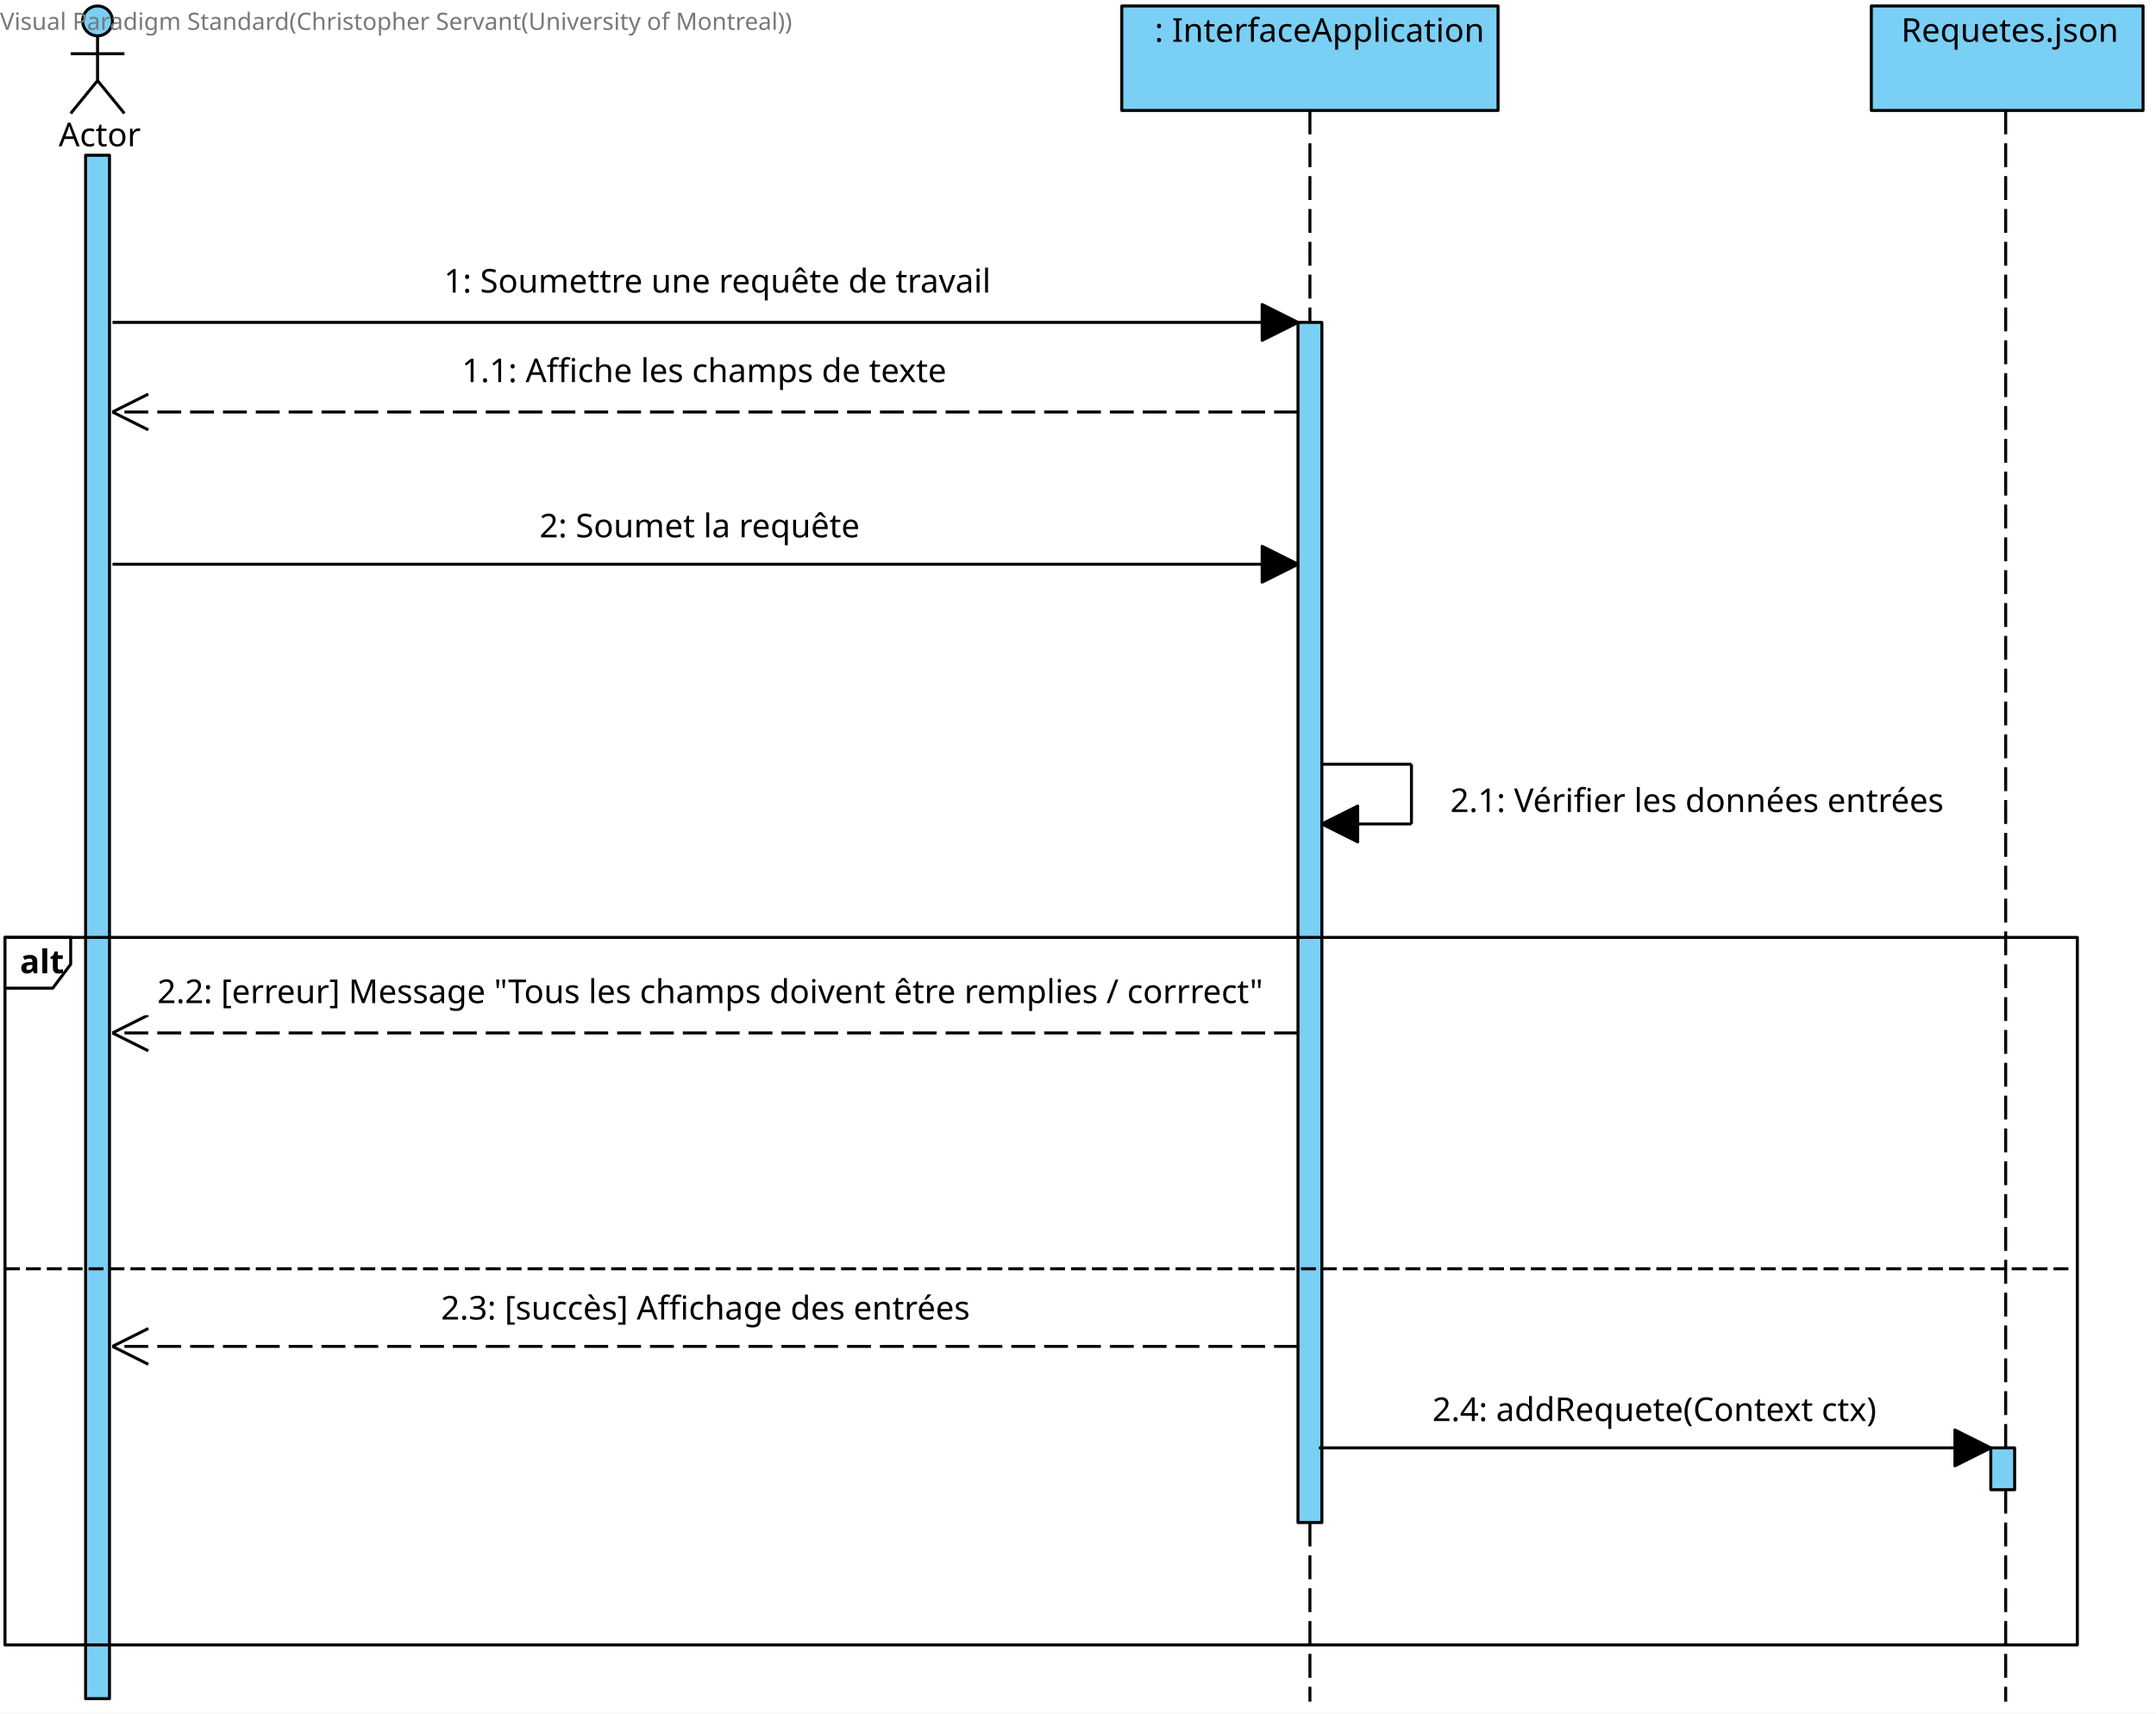
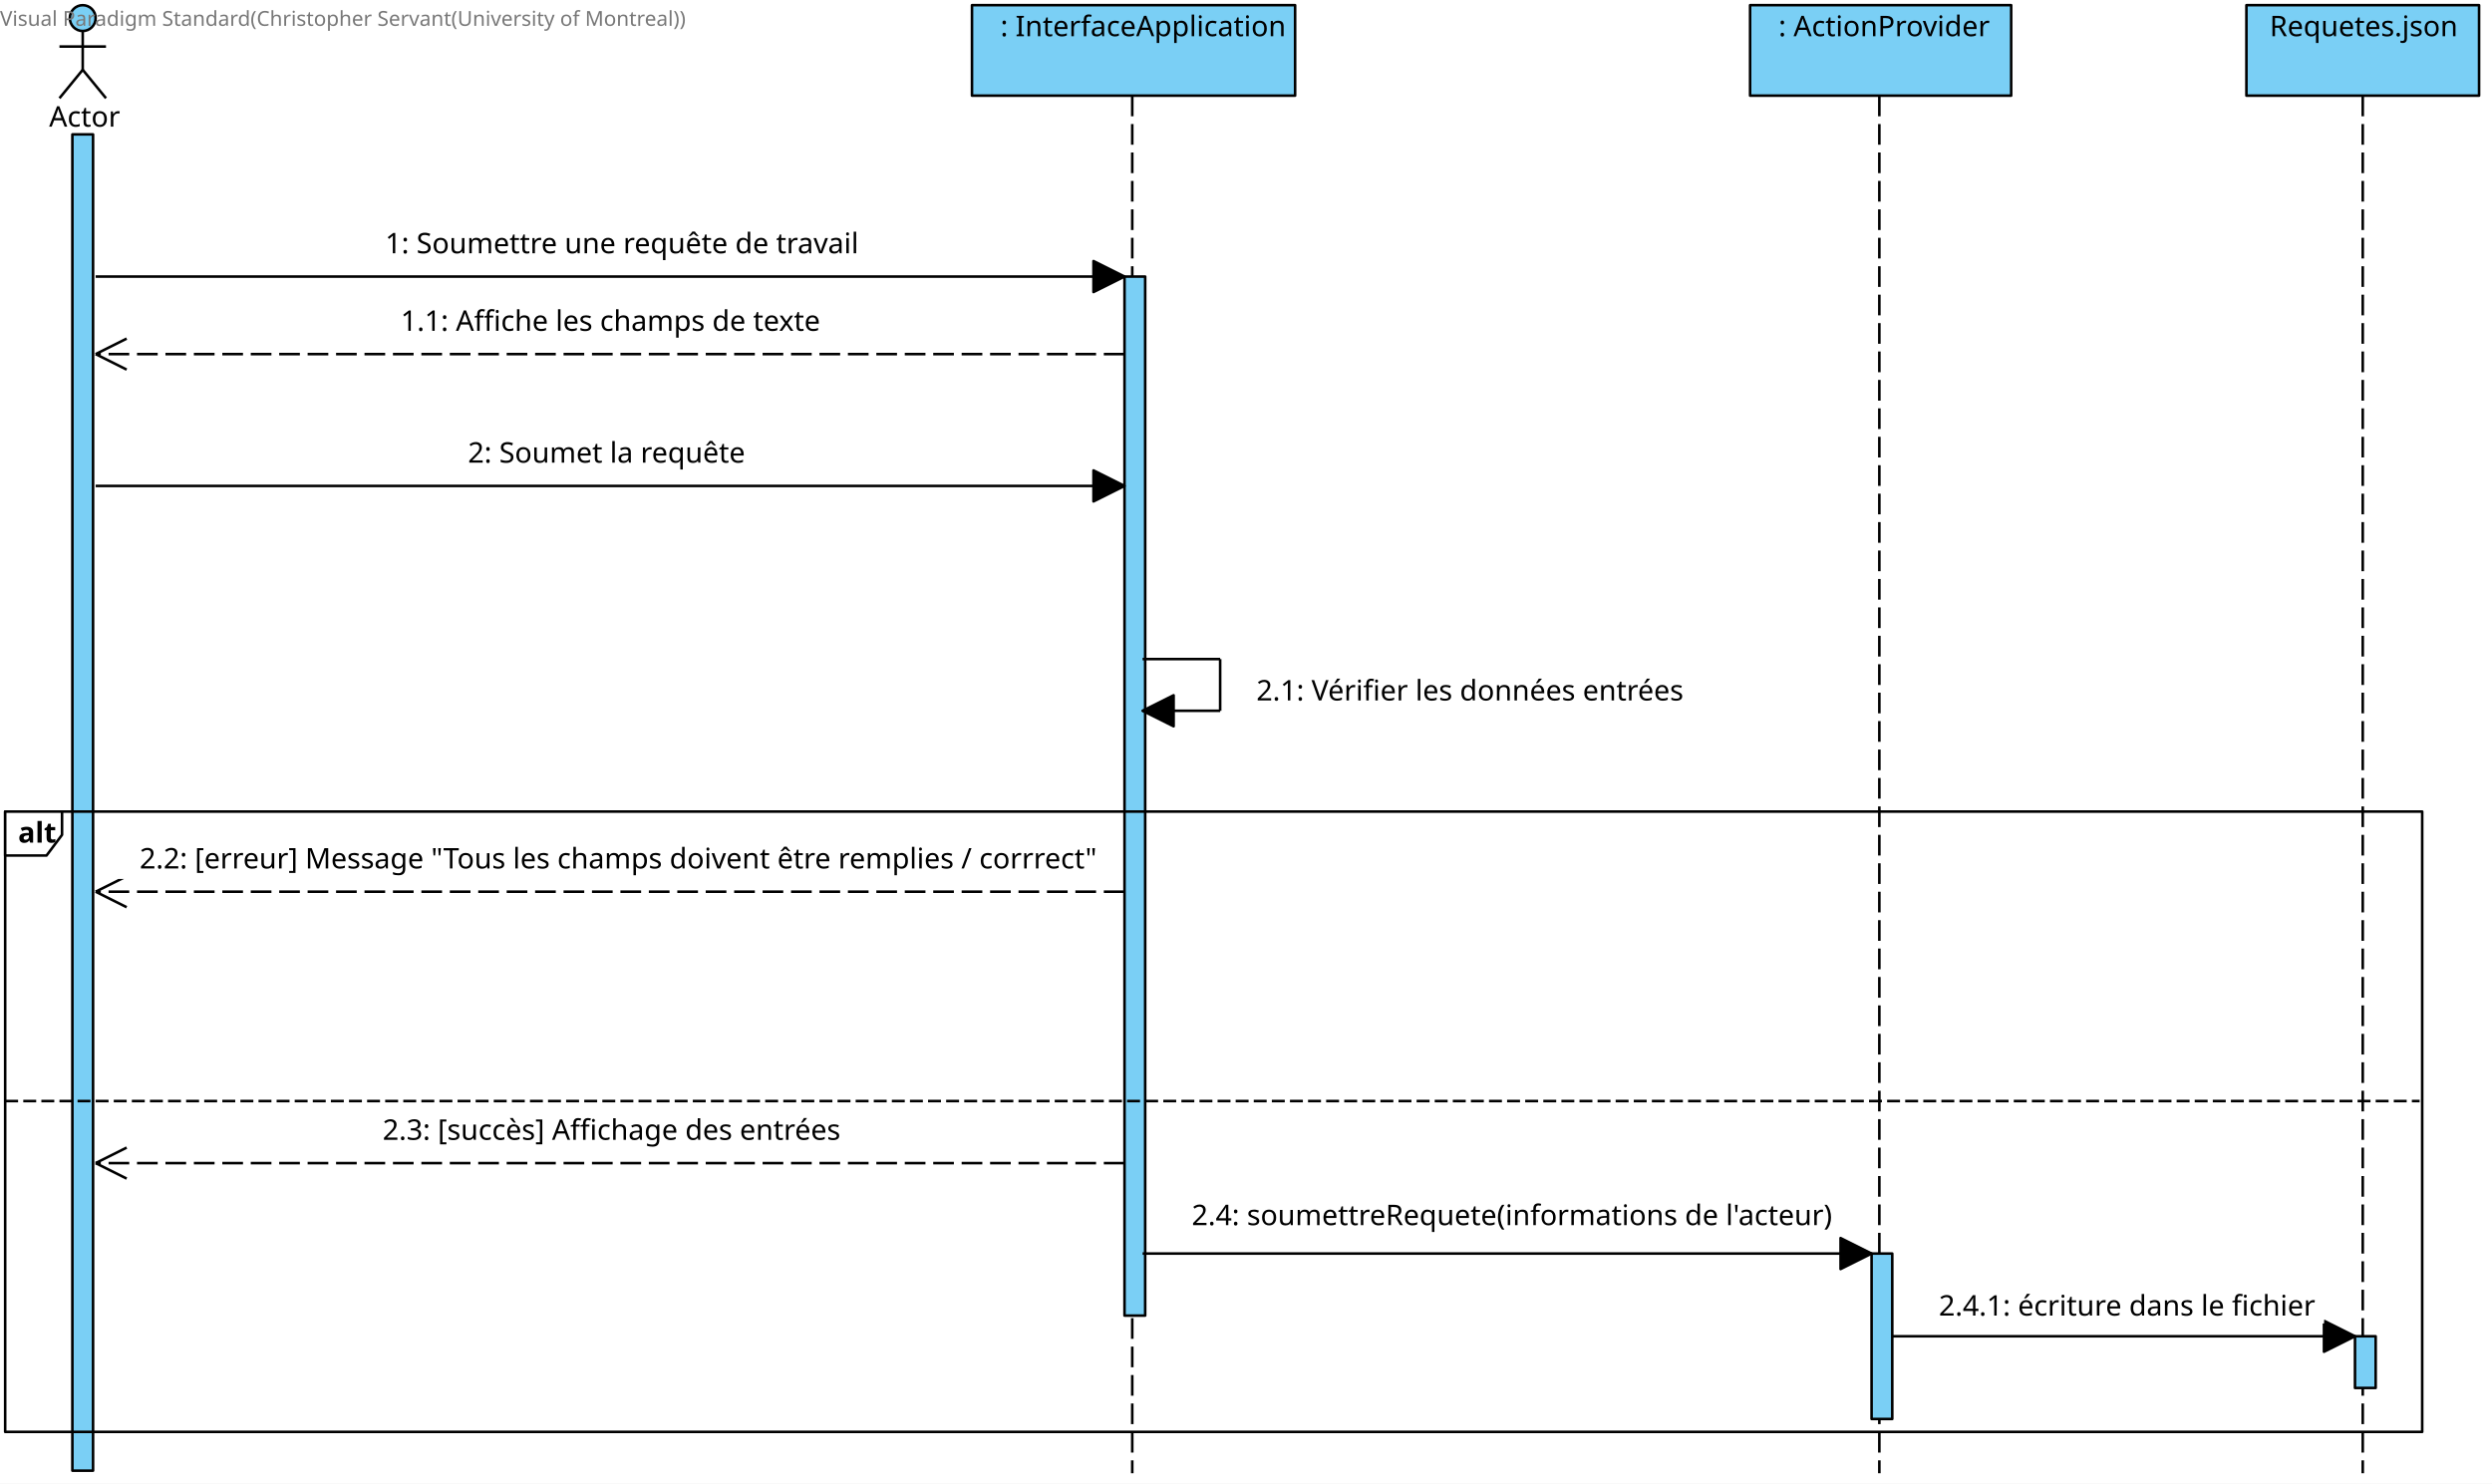
- <svg xmlns="http://www.w3.org/2000/svg" fill-opacity="0" color-rendering="auto" color-interpolation="auto" text-rendering="auto" stroke="rgb(0,0,0)" stroke-linecap="square" width="722" stroke-miterlimit="10" shape-rendering="auto" stroke-opacity="0" fill="rgb(0,0,0)" stroke-dasharray="none" font-weight="normal" stroke-width="1" height="574" font-family="'Dialog'" font-style="normal" stroke-linejoin="miter" font-size="12px" stroke-dashoffset="0" image-rendering="auto">
+ <svg xmlns="http://www.w3.org/2000/svg" fill-opacity="0" color-rendering="auto" color-interpolation="auto" text-rendering="auto" stroke="rgb(0,0,0)" stroke-linecap="square" width="964" stroke-miterlimit="10" shape-rendering="auto" stroke-opacity="0" fill="rgb(0,0,0)" stroke-dasharray="none" font-weight="normal" stroke-width="1" height="574" font-family="'Dialog'" font-style="normal" stroke-linejoin="miter" font-size="12px" stroke-dashoffset="0" image-rendering="auto">
  <defs id="genericDefs" />
  <g>
    <defs id="defs1">
      <clipPath clipPathUnits="userSpaceOnUse" id="clipPath1">
        <path d="M-7 -7 L71 -7 L71 579 L-7 579 L-7 -7 Z" />
      </clipPath>
      <clipPath clipPathUnits="userSpaceOnUse" id="clipPath2">
-         <path d="M-7 -7 L138 -7 L138 579 L-7 579 L-7 -7 Z" />
+         <path d="M-7 -7 L137 -7 L137 579 L-7 579 L-7 -7 Z" />
      </clipPath>
      <clipPath clipPathUnits="userSpaceOnUse" id="clipPath3">
        <path d="M-7 -7 L19 -7 L19 413 L-7 413 L-7 -7 Z" />
      </clipPath>
      <clipPath clipPathUnits="userSpaceOnUse" id="clipPath4">
-         <path d="M-7 -7 L705 -7 L705 248 L-7 248 L-7 -7 Z" />
+         <path d="M-7 -7 L102 -7 L102 579 L-7 579 L-7 -7 Z" />
      </clipPath>
      <clipPath clipPathUnits="userSpaceOnUse" id="clipPath5">
-         <path d="M-7 -7 L-7 248 L706 248 L706 -7 Z" />
+         <path d="M-7 -7 L113 -7 L113 579 L-7 579 L-7 -7 Z" />
      </clipPath>
      <clipPath clipPathUnits="userSpaceOnUse" id="clipPath6">
-         <path d="M-7 -7 L706 -7 L706 248 L-7 248 L-7 -7 Z" />
+         <path d="M-7 -7 L946 -7 L946 251 L-7 251 L-7 -7 Z" />
      </clipPath>
      <clipPath clipPathUnits="userSpaceOnUse" id="clipPath7">
+         <path d="M-7 -7 L-7 251 L946 251 L946 -7 Z" />
+       </clipPath>
+       <clipPath clipPathUnits="userSpaceOnUse" id="clipPath8">
        <path d="M0 0 L0 18 L23 18 L23 0 Z" />
      </clipPath>
-       <clipPath clipPathUnits="userSpaceOnUse" id="clipPath8">
-         <path d="M-7 -7 L103 -7 L103 579 L-7 579 L-7 -7 Z" />
-       </clipPath>
      <clipPath clipPathUnits="userSpaceOnUse" id="clipPath9">
-         <path d="M-7 -7 L705 -7 L705 138 L-7 138 L-7 -7 Z" />
+         <path d="M-7 -7 L19 -7 L19 75 L-7 75 L-7 -7 Z" />
      </clipPath>
      <clipPath clipPathUnits="userSpaceOnUse" id="clipPath10">
-         <path d="M0 0 L0 4 L694 4 L694 0 Z" />
+         <path d="M-7 -7 L19 -7 L19 31 L-7 31 L-7 -7 Z" />
      </clipPath>
      <clipPath clipPathUnits="userSpaceOnUse" id="clipPath11">
-         <path d="M-7 -7 L705 -7 L705 107 L-7 107 L-7 -7 Z" />
+         <path d="M-7 -7 L946 -7 L946 138 L-7 138 L-7 -7 Z" />
      </clipPath>
      <clipPath clipPathUnits="userSpaceOnUse" id="clipPath12">
-         <path d="M-7 -7 L19 -7 L19 25 L-7 25 L-7 -7 Z" />
+         <path d="M0 0 L0 4 L935 4 L935 0 Z" />
      </clipPath>
      <clipPath clipPathUnits="userSpaceOnUse" id="clipPath13">
-         <path d="M-92 -15 L184 -15 L184 30 L-92 30 L-92 -15 Z" />
+         <path d="M-7 -7 L946 -7 L946 106 L-7 106 L-7 -7 Z" />
      </clipPath>
      <clipPath clipPathUnits="userSpaceOnUse" id="clipPath14">
-         <path d="M-127 -15 L254 -15 L254 30 L-127 30 L-127 -15 Z" />
+         <path d="M-102 -15 L204 -15 L204 30 L-102 30 L-102 -15 Z" />
      </clipPath>
      <clipPath clipPathUnits="userSpaceOnUse" id="clipPath15">
        <path d="M-46 -15 L92 -15 L92 30 L-46 30 L-46 -15 Z" />
      </clipPath>
      <clipPath clipPathUnits="userSpaceOnUse" id="clipPath16">
-         <path d="M0 0 L513 0 L513 115 L0 115 L0 0 Z" />
+         <path d="M-126 -15 L252 -15 L252 30 L-126 30 L-126 -15 Z" />
      </clipPath>
      <clipPath clipPathUnits="userSpaceOnUse" id="clipPath17">
-         <path d="M351 34 L351 50 L158 50 L158 34 ZM339 64 L339 80 L163 80 L163 64 ZM0 0 L0 115 L513 115 L513 0 Z" />
+         <path d="M-91 -15 L182 -15 L182 30 L-91 30 L-91 -15 Z" />
      </clipPath>
      <clipPath clipPathUnits="userSpaceOnUse" id="clipPath18">
-         <path d="M351 4 L351 20 L158 20 L158 4 ZM339 34 L339 50 L163 50 L163 34 ZM313 86 L313 101 L190 101 L190 86 ZM0 0 L0 115 L513 115 L513 0 Z" />
+         <path d="M0 0 L512 0 L512 115 L0 115 L0 0 Z" />
      </clipPath>
      <clipPath clipPathUnits="userSpaceOnUse" id="clipPath19">
-         <path d="M313 35 L313 50 L190 50 L190 35 ZM0 0 L0 115 L513 115 L513 0 Z" />
+         <path d="M352 34 L352 50 L158 50 L158 34 ZM340 64 L340 80 L164 80 L164 64 ZM0 0 L0 115 L512 115 L512 0 Z" />
      </clipPath>
      <clipPath clipPathUnits="userSpaceOnUse" id="clipPath20">
-         <path d="M-0 0 L145 0 L145 135 L-0 135 L-0 0 Z" />
+         <path d="M352 4 L352 20 L158 20 L158 4 ZM340 34 L340 50 L164 50 L164 34 ZM314 85 L314 101 L190 101 L190 85 ZM0 0 L0 115 L512 115 L512 0 Z" />
      </clipPath>
      <clipPath clipPathUnits="userSpaceOnUse" id="clipPath21">
-         <path d="M-0 0 L-0 124 L28 124 L28 135 L145 135 L145 75 L90 75 L90 60 L145 60 L145 0 Z" />
+         <path d="M314 34 L314 50 L190 50 L190 34 ZM0 0 L0 115 L512 115 L512 0 Z" />
      </clipPath>
      <clipPath clipPathUnits="userSpaceOnUse" id="clipPath22">
-         <path d="M433 34 L433 50 L62 50 L62 34 ZM0 0 L0 115 L513 115 L513 0 Z" />
+         <path d="M0 0 L145 0 L145 135 L0 135 L0 0 Z" />
      </clipPath>
      <clipPath clipPathUnits="userSpaceOnUse" id="clipPath23">
-         <path d="M349 35 L349 50 L156 50 L156 35 ZM0 0 L0 115 L513 115 L513 85 L489 85 L489 69 L513 69 L513 0 Z" />
+         <path d="M0 0 L0 125 L29 125 L29 135 L145 135 L145 76 L90 76 L90 60 L145 60 L145 0 Z" />
      </clipPath>
      <clipPath clipPathUnits="userSpaceOnUse" id="clipPath24">
-         <path d="M-0 0 L396 0 L396 171 L-0 171 L-0 0 Z" />
+         <path d="M435 35 L435 51 L63 51 L63 35 ZM0 0 L0 115 L512 115 L512 0 Z" />
      </clipPath>
      <clipPath clipPathUnits="userSpaceOnUse" id="clipPath25">
-         <path d="M275 62 L275 78 L112 78 L112 62 ZM-0 0 L-0 171 L396 171 L396 0 Z" />
+         <path d="M350 34 L350 50 L157 50 L157 34 ZM0 0 L0 115 L512 115 L512 82 L470 82 L470 67 L512 67 L512 0 Z" />
      </clipPath>
      <clipPath clipPathUnits="userSpaceOnUse" id="clipPath26">
-         <path d="M-163 -16 L326 -16 L326 32 L-163 32 L-163 -16 Z" />
+         <path d="M0 0 L452 0 L452 171 L0 171 L0 0 Z" />
      </clipPath>
      <clipPath clipPathUnits="userSpaceOnUse" id="clipPath27">
-         <path d="M-193 -15 L386 -15 L386 30 L-193 30 L-193 -15 Z" />
+         <path d="M345 60 L345 75 L92 75 L92 60 ZM0 0 L0 171 L452 171 L452 110 L382 110 L382 95 L452 95 L452 0 Z" />
      </clipPath>
      <clipPath clipPathUnits="userSpaceOnUse" id="clipPath28">
-         <path d="M-371 -16 L742 -16 L742 32 L-371 32 L-371 -16 Z" />
+         <path d="M0 0 L349 0 L349 171 L0 171 L0 0 Z" />
      </clipPath>
      <clipPath clipPathUnits="userSpaceOnUse" id="clipPath29">
-         <path d="M-179 -15 L358 -15 L358 30 L-179 30 L-179 -15 Z" />
+         <path d="M250 63 L250 78 L92 78 L92 63 ZM0 0 L0 28 L55 28 L55 43 L0 43 L0 171 L349 171 L349 0 Z" />
      </clipPath>
      <clipPath clipPathUnits="userSpaceOnUse" id="clipPath30">
-         <path d="M-123 -15 L246 -15 L246 30 L-123 30 L-123 -15 Z" />
+         <path d="M-158 -15 L316 -15 L316 30 L-158 30 L-158 -15 Z" />
      </clipPath>
      <clipPath clipPathUnits="userSpaceOnUse" id="clipPath31">
-         <path d="M-176 -16 L352 -16 L352 32 L-176 32 L-176 -16 Z" />
+         <path d="M-253 -15 L506 -15 L506 30 L-253 30 L-253 -15 Z" />
      </clipPath>
      <clipPath clipPathUnits="userSpaceOnUse" id="clipPath32">
        <path d="M-193 -16 L386 -16 L386 32 L-193 32 L-193 -16 Z" />
      </clipPath>
+       <clipPath clipPathUnits="userSpaceOnUse" id="clipPath33">
+         <path d="M-372 -16 L744 -16 L744 32 L-372 32 L-372 -16 Z" />
+       </clipPath>
+       <clipPath clipPathUnits="userSpaceOnUse" id="clipPath34">
+         <path d="M-179 -16 L358 -16 L358 32 L-179 32 L-179 -16 Z" />
+       </clipPath>
+       <clipPath clipPathUnits="userSpaceOnUse" id="clipPath35">
+         <path d="M-124 -16 L248 -16 L248 32 L-124 32 L-124 -16 Z" />
+       </clipPath>
+       <clipPath clipPathUnits="userSpaceOnUse" id="clipPath36">
+         <path d="M-176 -16 L352 -16 L352 32 L-176 32 L-176 -16 Z" />
+       </clipPath>
+       <clipPath clipPathUnits="userSpaceOnUse" id="clipPath37">
+         <path d="M-194 -16 L388 -16 L388 32 L-194 32 L-194 -16 Z" />
+       </clipPath>
    </defs>
    <g fill="white" text-rendering="geometricPrecision" fill-opacity="1" stroke-opacity="1" stroke="white">
-       <rect x="0" width="722" height="574" y="0" stroke="none" />
-     </g>
-     <g font-size="11px" transform="translate(2.6667,2)" fill-opacity="1" fill="rgb(122,207,245)" text-rendering="geometricPrecision" image-rendering="optimizeQuality" font-family="sans-serif" stroke="rgb(122,207,245)" stroke-opacity="1">
+       <rect x="0" width="964" height="574" y="0" stroke="none" />
+     </g>
+     <g font-size="11px" transform="translate(2,2)" fill-opacity="1" fill="rgb(122,207,245)" text-rendering="geometricPrecision" image-rendering="optimizeQuality" font-family="sans-serif" stroke="rgb(122,207,245)" stroke-opacity="1">
      <circle r="5" clip-path="url(#clipPath1)" cx="30" cy="5" stroke="none" />
      <rect x="26" width="8" height="517" y="50" clip-path="url(#clipPath1)" stroke="none" />
    </g>
-     <g stroke-linecap="butt" font-size="11px" transform="translate(2.6667,2)" fill-opacity="1" fill="black" text-rendering="geometricPrecision" image-rendering="optimizeQuality" font-family="sans-serif" stroke-linejoin="round" stroke="black" stroke-opacity="1" stroke-miterlimit="0">
+     <g stroke-linecap="butt" font-size="11px" transform="translate(2,2)" fill-opacity="1" fill="black" text-rendering="geometricPrecision" image-rendering="optimizeQuality" font-family="sans-serif" stroke-linejoin="round" stroke="black" stroke-opacity="1" stroke-miterlimit="0">
      <circle fill="none" r="5" clip-path="url(#clipPath1)" cx="30" cy="5" />
      <rect fill="none" x="26" width="8" height="517" y="50" clip-path="url(#clipPath1)" />
      <line y2="25" fill="none" x1="30" clip-path="url(#clipPath1)" x2="30" y1="10" />
      <line y2="36" fill="none" x1="30" clip-path="url(#clipPath1)" x2="21" y1="25" />
      <line y2="36" fill="none" x1="30" clip-path="url(#clipPath1)" x2="39" y1="25" />
      <line y2="16" fill="none" x1="21" clip-path="url(#clipPath1)" x2="39" y1="16" />
    </g>
-     <g font-size="11px" transform="translate(375.6667,2)" fill-opacity="1" fill="rgb(122,207,245)" text-rendering="geometricPrecision" image-rendering="optimizeQuality" font-family="sans-serif" stroke="rgb(122,207,245)" stroke-opacity="1">
-       <rect x="0" width="126" height="35" y="0" clip-path="url(#clipPath2)" stroke="none" />
-     </g>
-     <g stroke-linecap="butt" font-size="11px" transform="translate(375.6667,2)" fill-opacity="1" fill="black" text-rendering="geometricPrecision" image-rendering="optimizeQuality" font-family="sans-serif" stroke-linejoin="round" stroke="black" stroke-opacity="1" stroke-miterlimit="0">
-       <rect fill="none" x="0" width="126" height="35" y="0" clip-path="url(#clipPath2)" />
-       <line clip-path="url(#clipPath2)" fill="none" x1="63" x2="63" y1="35" y2="568" stroke-linejoin="bevel" stroke-dasharray="8,3" />
-     </g>
-     <g font-size="11px" transform="translate(434.6667,108)" fill-opacity="1" fill="rgb(122,207,245)" text-rendering="geometricPrecision" image-rendering="optimizeQuality" font-family="sans-serif" stroke="rgb(122,207,245)" stroke-opacity="1">
+     <g font-size="11px" transform="translate(376,2)" fill-opacity="1" fill="rgb(122,207,245)" text-rendering="geometricPrecision" image-rendering="optimizeQuality" font-family="sans-serif" stroke="rgb(122,207,245)" stroke-opacity="1">
+       <rect x="0" width="125" height="35" y="0" clip-path="url(#clipPath2)" stroke="none" />
+     </g>
+     <g stroke-linecap="butt" font-size="11px" transform="translate(376,2)" fill-opacity="1" fill="black" text-rendering="geometricPrecision" image-rendering="optimizeQuality" font-family="sans-serif" stroke-linejoin="round" stroke="black" stroke-opacity="1" stroke-miterlimit="0">
+       <rect fill="none" x="0" width="125" height="35" y="0" clip-path="url(#clipPath2)" />
+       <line clip-path="url(#clipPath2)" fill="none" x1="62" x2="62" y1="35" y2="568" stroke-linejoin="bevel" stroke-dasharray="8,3" />
+     </g>
+     <g font-size="11px" transform="translate(435,107)" fill-opacity="1" fill="rgb(122,207,245)" text-rendering="geometricPrecision" image-rendering="optimizeQuality" font-family="sans-serif" stroke="rgb(122,207,245)" stroke-opacity="1">
      <rect x="0" width="8" height="402" y="0" clip-path="url(#clipPath3)" stroke="none" />
    </g>
-     <g stroke-linecap="butt" font-size="11px" transform="translate(434.6667,108)" fill-opacity="1" fill="black" text-rendering="geometricPrecision" image-rendering="optimizeQuality" font-family="sans-serif" stroke-linejoin="round" stroke="black" stroke-opacity="1" stroke-miterlimit="0">
+     <g stroke-linecap="butt" font-size="11px" transform="translate(435,107)" fill-opacity="1" fill="black" text-rendering="geometricPrecision" image-rendering="optimizeQuality" font-family="sans-serif" stroke-linejoin="round" stroke="black" stroke-opacity="1" stroke-miterlimit="0">
      <rect fill="none" x="0" width="8" height="402" y="0" clip-path="url(#clipPath3)" />
    </g>
-     <g fill-opacity="1" text-rendering="geometricPrecision" stroke="black" stroke-linecap="butt" transform="translate(1.6667,314)" stroke-miterlimit="0" stroke-opacity="1" fill="black" font-weight="bold" font-family="sans-serif" stroke-linejoin="round" font-size="11px" image-rendering="optimizeQuality">
-       <rect fill="none" x="0" width="694" height="237" y="0" clip-path="url(#clipPath5)" />
-     </g>
-     <g font-size="11px" transform="translate(1.6667,314)" fill-opacity="1" fill="white" text-rendering="geometricPrecision" image-rendering="optimizeQuality" font-family="sans-serif" stroke="white" font-weight="bold" stroke-opacity="1">
-       <path d="M22 0 L22 9 L16 17 L0 17 L0 0 Z" stroke="none" clip-path="url(#clipPath5)" />
-     </g>
-     <g fill-opacity="1" text-rendering="geometricPrecision" stroke="black" stroke-linecap="butt" transform="translate(1.6667,314)" stroke-miterlimit="0" stroke-opacity="1" fill="black" font-weight="bold" font-family="sans-serif" stroke-linejoin="round" font-size="11px" image-rendering="optimizeQuality">
-       <path fill="none" d="M22 0 L22 9 L16 17 L0 17 L0 0 Z" clip-path="url(#clipPath5)" />
-     </g>
-     <g font-size="11px" transform="translate(1.6667,314)" fill-opacity="1" fill="black" text-rendering="geometricPrecision" image-rendering="optimizeQuality" font-family="sans-serif" stroke="black" font-weight="bold" stroke-opacity="1">
-       <text x="5" xml:space="preserve" y="12" clip-path="url(#clipPath7)" stroke="none">alt</text>
-     </g>
-     <g font-size="11px" transform="translate(626.6667,2)" fill-opacity="1" fill="rgb(122,207,245)" text-rendering="geometricPrecision" image-rendering="optimizeQuality" font-family="sans-serif" stroke="rgb(122,207,245)" stroke-opacity="1">
-       <rect x="0" width="91" height="35" y="0" clip-path="url(#clipPath8)" stroke="none" />
-     </g>
-     <g stroke-linecap="butt" font-size="11px" transform="translate(626.6667,2)" fill-opacity="1" fill="black" text-rendering="geometricPrecision" image-rendering="optimizeQuality" font-family="sans-serif" stroke-linejoin="round" stroke="black" stroke-opacity="1" stroke-miterlimit="0">
-       <rect fill="none" x="0" width="91" height="35" y="0" clip-path="url(#clipPath8)" />
-       <line clip-path="url(#clipPath8)" fill="none" x1="45" x2="45" y1="35" y2="568" stroke-linejoin="bevel" stroke-dasharray="8,3" />
-     </g>
-     <g fill-opacity="1" text-rendering="geometricPrecision" stroke="black" stroke-linecap="butt" transform="translate(1.6667,330)" stroke-miterlimit="0" stroke-opacity="1" fill="black" stroke-dasharray="5,2" font-family="sans-serif" stroke-linejoin="bevel" font-size="11px" image-rendering="optimizeQuality">
-       <line y2="95" fill="none" x1="0" clip-path="url(#clipPath11)" x2="693" y1="95" />
-     </g>
-     <g font-size="11px" transform="translate(666.6667,485)" fill-opacity="1" fill="rgb(122,207,245)" text-rendering="geometricPrecision" image-rendering="optimizeQuality" font-family="sans-serif" stroke="rgb(122,207,245)" stroke-opacity="1">
-       <rect x="0" width="8" height="14" y="0" clip-path="url(#clipPath12)" stroke="none" />
-     </g>
-     <g stroke-linecap="butt" font-size="11px" transform="translate(666.6667,485)" fill-opacity="1" fill="black" text-rendering="geometricPrecision" image-rendering="optimizeQuality" font-family="sans-serif" stroke-linejoin="round" stroke="black" stroke-opacity="1" stroke-miterlimit="0">
-       <rect fill="none" x="0" width="8" height="14" y="0" clip-path="url(#clipPath12)" />
-     </g>
-     <g font-size="11px" transform="translate(626.6667,2)" fill-opacity="1" fill="black" text-rendering="geometricPrecision" image-rendering="optimizeQuality" font-family="sans-serif" stroke="black" stroke-opacity="1">
-       <text x="10" xml:space="preserve" y="12" clip-path="url(#clipPath13)" stroke="none">Requetes.json</text>
-     </g>
-     <g font-size="11px" transform="translate(375.6667,2)" fill-opacity="1" fill="black" text-rendering="geometricPrecision" image-rendering="optimizeQuality" font-family="sans-serif" stroke="black" stroke-opacity="1">
-       <text x="11" xml:space="preserve" y="12" clip-path="url(#clipPath14)" stroke="none">: InterfaceApplication</text>
-     </g>
-     <g font-size="11px" transform="translate(9.6667,37)" fill-opacity="1" fill="black" text-rendering="geometricPrecision" image-rendering="optimizeQuality" font-family="sans-serif" stroke="black" stroke-opacity="1">
+     <g font-size="11px" transform="translate(869,2)" fill-opacity="1" fill="rgb(122,207,245)" text-rendering="geometricPrecision" image-rendering="optimizeQuality" font-family="sans-serif" stroke="rgb(122,207,245)" stroke-opacity="1">
+       <rect x="0" width="90" height="35" y="0" clip-path="url(#clipPath4)" stroke="none" />
+     </g>
+     <g stroke-linecap="butt" font-size="11px" transform="translate(869,2)" fill-opacity="1" fill="black" text-rendering="geometricPrecision" image-rendering="optimizeQuality" font-family="sans-serif" stroke-linejoin="round" stroke="black" stroke-opacity="1" stroke-miterlimit="0">
+       <rect fill="none" x="0" width="90" height="35" y="0" clip-path="url(#clipPath4)" />
+       <line clip-path="url(#clipPath4)" fill="none" x1="45" x2="45" y1="35" y2="568" stroke-linejoin="bevel" stroke-dasharray="8,3" />
+     </g>
+     <g font-size="11px" transform="translate(677,2)" fill-opacity="1" fill="rgb(122,207,245)" text-rendering="geometricPrecision" image-rendering="optimizeQuality" font-family="sans-serif" stroke="rgb(122,207,245)" stroke-opacity="1">
+       <rect x="0" width="101" height="35" y="0" clip-path="url(#clipPath5)" stroke="none" />
+     </g>
+     <g stroke-linecap="butt" font-size="11px" transform="translate(677,2)" fill-opacity="1" fill="black" text-rendering="geometricPrecision" image-rendering="optimizeQuality" font-family="sans-serif" stroke-linejoin="round" stroke="black" stroke-opacity="1" stroke-miterlimit="0">
+       <rect fill="none" x="0" width="101" height="35" y="0" clip-path="url(#clipPath5)" />
+       <line clip-path="url(#clipPath5)" fill="none" x1="50" x2="50" y1="35" y2="568" stroke-linejoin="bevel" stroke-dasharray="8,3" />
+     </g>
+     <g fill-opacity="1" text-rendering="geometricPrecision" stroke="black" stroke-linecap="butt" transform="translate(2,314)" stroke-miterlimit="0" stroke-opacity="1" fill="black" font-weight="bold" font-family="sans-serif" stroke-linejoin="round" font-size="11px" image-rendering="optimizeQuality">
+       <rect fill="none" x="0" width="935" height="240" y="0" clip-path="url(#clipPath7)" />
+     </g>
+     <g font-size="11px" transform="translate(2,314)" fill-opacity="1" fill="white" text-rendering="geometricPrecision" image-rendering="optimizeQuality" font-family="sans-serif" stroke="white" font-weight="bold" stroke-opacity="1">
+       <path d="M22 0 L22 9 L16 17 L0 17 L0 0 Z" stroke="none" clip-path="url(#clipPath7)" />
+     </g>
+     <g fill-opacity="1" text-rendering="geometricPrecision" stroke="black" stroke-linecap="butt" transform="translate(2,314)" stroke-miterlimit="0" stroke-opacity="1" fill="black" font-weight="bold" font-family="sans-serif" stroke-linejoin="round" font-size="11px" image-rendering="optimizeQuality">
+       <path fill="none" d="M22 0 L22 9 L16 17 L0 17 L0 0 Z" clip-path="url(#clipPath7)" />
+     </g>
+     <g font-size="11px" transform="translate(2,314)" fill-opacity="1" fill="black" text-rendering="geometricPrecision" image-rendering="optimizeQuality" font-family="sans-serif" stroke="black" font-weight="bold" stroke-opacity="1">
+       <text x="5" xml:space="preserve" y="12" clip-path="url(#clipPath8)" stroke="none">alt</text>
+     </g>
+     <g font-size="11px" transform="translate(724,485)" fill-opacity="1" fill="rgb(122,207,245)" text-rendering="geometricPrecision" image-rendering="optimizeQuality" font-family="sans-serif" stroke="rgb(122,207,245)" stroke-opacity="1">
+       <rect x="0" width="8" height="64" y="0" clip-path="url(#clipPath9)" stroke="none" />
+     </g>
+     <g stroke-linecap="butt" font-size="11px" transform="translate(724,485)" fill-opacity="1" fill="black" text-rendering="geometricPrecision" image-rendering="optimizeQuality" font-family="sans-serif" stroke-linejoin="round" stroke="black" stroke-opacity="1" stroke-miterlimit="0">
+       <rect fill="none" x="0" width="8" height="64" y="0" clip-path="url(#clipPath9)" />
+     </g>
+     <g font-size="11px" transform="translate(911,517)" fill-opacity="1" fill="rgb(122,207,245)" text-rendering="geometricPrecision" image-rendering="optimizeQuality" font-family="sans-serif" stroke="rgb(122,207,245)" stroke-opacity="1">
+       <rect x="0" width="8" height="20" y="0" clip-path="url(#clipPath10)" stroke="none" />
+     </g>
+     <g stroke-linecap="butt" font-size="11px" transform="translate(911,517)" fill-opacity="1" fill="black" text-rendering="geometricPrecision" image-rendering="optimizeQuality" font-family="sans-serif" stroke-linejoin="round" stroke="black" stroke-opacity="1" stroke-miterlimit="0">
+       <rect fill="none" x="0" width="8" height="20" y="0" clip-path="url(#clipPath10)" />
+     </g>
+     <g fill-opacity="1" text-rendering="geometricPrecision" stroke="black" stroke-linecap="butt" transform="translate(2,332)" stroke-miterlimit="0" stroke-opacity="1" fill="black" stroke-dasharray="5,2" font-family="sans-serif" stroke-linejoin="bevel" font-size="11px" image-rendering="optimizeQuality">
+       <line y2="94" fill="none" x1="0" clip-path="url(#clipPath13)" x2="934" y1="94" />
+     </g>
+     <g font-size="11px" transform="translate(677,2)" fill-opacity="1" fill="black" text-rendering="geometricPrecision" image-rendering="optimizeQuality" font-family="sans-serif" stroke="black" stroke-opacity="1">
+       <text x="11" xml:space="preserve" y="12" clip-path="url(#clipPath14)" stroke="none">: ActionProvider</text>
+     </g>
+     <g font-size="11px" transform="translate(9,37)" fill-opacity="1" fill="black" text-rendering="geometricPrecision" image-rendering="optimizeQuality" font-family="sans-serif" stroke="black" stroke-opacity="1">
      <text x="10" xml:space="preserve" y="12" clip-path="url(#clipPath15)" stroke="none">Actor</text>
    </g>
-     <g stroke-linecap="butt" font-size="11px" transform="translate(-18.3333,52)" fill-opacity="1" fill="black" text-rendering="geometricPrecision" image-rendering="optimizeQuality" font-family="sans-serif" stroke-linejoin="round" stroke="black" stroke-opacity="1">
-       <line y2="56" fill="none" x1="56" clip-path="url(#clipPath17)" x2="453" y1="56" />
-       <polygon points=" 453 56 441 50 441 62" clip-path="url(#clipPath17)" stroke="none" />
-       <polygon fill="none" points=" 453 56 441 50 441 62" clip-path="url(#clipPath17)" />
-     </g>
-     <g fill-opacity="1" text-rendering="geometricPrecision" stroke="black" stroke-linecap="butt" transform="translate(-18.3333,82)" stroke-miterlimit="0" stroke-opacity="1" fill="black" stroke-dasharray="8,3" font-family="sans-serif" stroke-linejoin="round" font-size="11px" image-rendering="optimizeQuality">
-       <line y2="56" fill="none" x1="453" clip-path="url(#clipPath18)" x2="56" y1="56" />
-       <line clip-path="url(#clipPath18)" fill="none" x1="56" x2="68" y1="56" y2="62" stroke-dasharray="none" stroke-miterlimit="10" />
-       <line clip-path="url(#clipPath18)" fill="none" x1="56" x2="68" y1="56" y2="50" stroke-dasharray="none" stroke-miterlimit="10" />
-     </g>
-     <g stroke-linecap="butt" font-size="11px" transform="translate(-18.3333,133)" fill-opacity="1" fill="black" text-rendering="geometricPrecision" image-rendering="optimizeQuality" font-family="sans-serif" stroke-linejoin="round" stroke="black" stroke-opacity="1">
-       <line y2="56" fill="none" x1="56" clip-path="url(#clipPath19)" x2="453" y1="56" />
-       <polygon points=" 453 56 441 50 441 62" clip-path="url(#clipPath19)" stroke="none" />
-       <polygon fill="none" points=" 453 56 441 50 441 62" clip-path="url(#clipPath19)" />
-     </g>
-     <g stroke-linecap="butt" font-size="11px" transform="translate(386.6667,200)" fill-opacity="1" fill="black" text-rendering="geometricPrecision" image-rendering="optimizeQuality" font-family="sans-serif" stroke-linejoin="round" stroke="black" stroke-opacity="1">
-       <line y2="56" fill="none" x1="56" clip-path="url(#clipPath21)" x2="86" y1="56" />
-       <line y2="76" fill="none" x1="86" clip-path="url(#clipPath21)" x2="86" y1="56" />
-       <line y2="76" fill="none" x1="86" clip-path="url(#clipPath21)" x2="56" y1="76" />
-       <polygon points=" 56 76 68 82 68 70" clip-path="url(#clipPath21)" stroke="none" />
-       <polygon fill="none" points=" 56 76 68 82 68 70" clip-path="url(#clipPath21)" />
-     </g>
-     <g fill-opacity="1" text-rendering="geometricPrecision" stroke="black" stroke-linecap="butt" transform="translate(-18.3333,290)" stroke-miterlimit="0" stroke-opacity="1" fill="black" stroke-dasharray="8,3" font-family="sans-serif" stroke-linejoin="round" font-size="11px" image-rendering="optimizeQuality">
-       <line y2="56" fill="none" x1="453" clip-path="url(#clipPath22)" x2="56" y1="56" />
-       <line clip-path="url(#clipPath22)" fill="none" x1="56" x2="68" y1="56" y2="62" stroke-dasharray="none" stroke-miterlimit="10" />
-       <line clip-path="url(#clipPath22)" fill="none" x1="56" x2="68" y1="56" y2="50" stroke-dasharray="none" stroke-miterlimit="10" />
-     </g>
-     <g fill-opacity="1" text-rendering="geometricPrecision" stroke="black" stroke-linecap="butt" transform="translate(-18.3333,395)" stroke-miterlimit="0" stroke-opacity="1" fill="black" stroke-dasharray="8,3" font-family="sans-serif" stroke-linejoin="round" font-size="11px" image-rendering="optimizeQuality">
-       <line y2="56" fill="none" x1="453" clip-path="url(#clipPath23)" x2="56" y1="56" />
-       <line clip-path="url(#clipPath23)" fill="none" x1="56" x2="68" y1="56" y2="62" stroke-dasharray="none" stroke-miterlimit="10" />
-       <line clip-path="url(#clipPath23)" fill="none" x1="56" x2="68" y1="56" y2="50" stroke-dasharray="none" stroke-miterlimit="10" />
-     </g>
-     <g stroke-linecap="butt" font-size="11px" transform="translate(358.6667,402)" fill-opacity="1" fill="black" text-rendering="geometricPrecision" image-rendering="optimizeQuality" font-family="sans-serif" stroke-linejoin="round" stroke="black" stroke-opacity="1">
-       <line y2="83" fill="none" x1="83" clip-path="url(#clipPath25)" x2="308" y1="83" />
-       <polygon points=" 308 83 296 77 296 89" clip-path="url(#clipPath25)" stroke="none" />
-       <polygon fill="none" points=" 308 83 296 77 296 89" clip-path="url(#clipPath25)" />
-     </g>
-     <g font-size="11px" transform="translate(470.6667,464)" fill-opacity="1" fill="white" text-rendering="geometricPrecision" image-rendering="optimizeQuality" font-family="sans-serif" stroke="white" stroke-opacity="1">
-       <rect x="0" width="163" height="16" y="0" clip-path="url(#clipPath26)" stroke="none" />
-       <text fill="black" x="9" xml:space="preserve" y="12" clip-path="url(#clipPath26)" stroke="none">2.4: addRequete(Context ctx)</text>
-     </g>
-     <g font-size="11px" transform="translate(137.6667,430)" fill-opacity="1" fill="white" text-rendering="geometricPrecision" image-rendering="optimizeQuality" font-family="sans-serif" stroke="white" stroke-opacity="1">
-       <rect x="0" width="193" height="15" y="0" clip-path="url(#clipPath27)" stroke="none" />
-       <text fill="black" x="10" xml:space="preserve" y="12" clip-path="url(#clipPath27)" stroke="none">2.3: [succès] Affichage des entrées</text>
-     </g>
-     <g font-size="11px" transform="translate(43.6667,324)" fill-opacity="1" fill="white" text-rendering="geometricPrecision" image-rendering="optimizeQuality" font-family="sans-serif" stroke="white" stroke-opacity="1">
-       <rect x="0" width="371" height="16" y="0" clip-path="url(#clipPath28)" stroke="none" />
-       <text fill="black" x="9" xml:space="preserve" y="12" clip-path="url(#clipPath28)" stroke="none">2.2: [erreur] Message "Tous les champs doivent être remplies / corrrect"</text>
-     </g>
-     <g font-size="11px" transform="translate(476.6667,260)" fill-opacity="1" fill="white" text-rendering="geometricPrecision" image-rendering="optimizeQuality" font-family="sans-serif" stroke="white" stroke-opacity="1">
-       <rect x="0" width="179" height="15" y="0" clip-path="url(#clipPath29)" stroke="none" />
-       <text fill="black" x="9" xml:space="preserve" y="12" clip-path="url(#clipPath29)" stroke="none">2.1: Vérifier les données entrées</text>
-     </g>
-     <g font-size="11px" transform="translate(171.6667,168)" fill-opacity="1" fill="white" text-rendering="geometricPrecision" image-rendering="optimizeQuality" font-family="sans-serif" stroke="white" stroke-opacity="1">
-       <rect x="0" width="123" height="15" y="0" clip-path="url(#clipPath30)" stroke="none" />
-       <text fill="black" x="9" xml:space="preserve" y="12" clip-path="url(#clipPath30)" stroke="none">2: Soumet la requête</text>
-     </g>
-     <g font-size="11px" transform="translate(144.6667,116)" fill-opacity="1" fill="white" text-rendering="geometricPrecision" image-rendering="optimizeQuality" font-family="sans-serif" stroke="white" stroke-opacity="1">
-       <rect x="0" width="176" height="16" y="0" clip-path="url(#clipPath31)" stroke="none" />
-       <text fill="black" x="10" xml:space="preserve" y="12" clip-path="url(#clipPath31)" stroke="none">1.1: Affiche les champs de texte</text>
-     </g>
-     <g font-size="11px" transform="translate(139.6667,86)" fill-opacity="1" fill="white" text-rendering="geometricPrecision" image-rendering="optimizeQuality" font-family="sans-serif" stroke="white" stroke-opacity="1">
+     <g font-size="11px" transform="translate(376,2)" fill-opacity="1" fill="black" text-rendering="geometricPrecision" image-rendering="optimizeQuality" font-family="sans-serif" stroke="black" stroke-opacity="1">
+       <text x="11" xml:space="preserve" y="12" clip-path="url(#clipPath16)" stroke="none">: InterfaceApplication</text>
+     </g>
+     <g font-size="11px" transform="translate(869,2)" fill-opacity="1" fill="black" text-rendering="geometricPrecision" image-rendering="optimizeQuality" font-family="sans-serif" stroke="black" stroke-opacity="1">
+       <text x="9" xml:space="preserve" y="12" clip-path="url(#clipPath17)" stroke="none">Requetes.json</text>
+     </g>
+     <g stroke-linecap="butt" font-size="11px" transform="translate(-19,52)" fill-opacity="1" fill="black" text-rendering="geometricPrecision" image-rendering="optimizeQuality" font-family="sans-serif" stroke-linejoin="round" stroke="black" stroke-opacity="1">
+       <line y2="55" fill="none" x1="56" clip-path="url(#clipPath19)" x2="454" y1="55" />
+       <polygon points=" 454 55 442 49 442 61" clip-path="url(#clipPath19)" stroke="none" />
+       <polygon fill="none" points=" 454 55 442 49 442 61" clip-path="url(#clipPath19)" />
+     </g>
+     <g fill-opacity="1" text-rendering="geometricPrecision" stroke="black" stroke-linecap="butt" transform="translate(-19,82)" stroke-miterlimit="0" stroke-opacity="1" fill="black" stroke-dasharray="8,3" font-family="sans-serif" stroke-linejoin="round" font-size="11px" image-rendering="optimizeQuality">
+       <line y2="55" fill="none" x1="454" clip-path="url(#clipPath20)" x2="56" y1="55" />
+       <line clip-path="url(#clipPath20)" fill="none" x1="56" x2="68" y1="55" y2="61" stroke-dasharray="none" stroke-miterlimit="10" />
+       <line clip-path="url(#clipPath20)" fill="none" x1="56" x2="68" y1="55" y2="49" stroke-dasharray="none" stroke-miterlimit="10" />
+     </g>
+     <g stroke-linecap="butt" font-size="11px" transform="translate(-19,133)" fill-opacity="1" fill="black" text-rendering="geometricPrecision" image-rendering="optimizeQuality" font-family="sans-serif" stroke-linejoin="round" stroke="black" stroke-opacity="1">
+       <line y2="55" fill="none" x1="56" clip-path="url(#clipPath21)" x2="454" y1="55" />
+       <polygon points=" 454 55 442 49 442 61" clip-path="url(#clipPath21)" stroke="none" />
+       <polygon fill="none" points=" 454 55 442 49 442 61" clip-path="url(#clipPath21)" />
+     </g>
+     <g stroke-linecap="butt" font-size="11px" transform="translate(387,199)" fill-opacity="1" fill="black" text-rendering="geometricPrecision" image-rendering="optimizeQuality" font-family="sans-serif" stroke-linejoin="round" stroke="black" stroke-opacity="1">
+       <line y2="56" fill="none" x1="55" clip-path="url(#clipPath23)" x2="85" y1="56" />
+       <line y2="76" fill="none" x1="85" clip-path="url(#clipPath23)" x2="85" y1="56" />
+       <line y2="76" fill="none" x1="85" clip-path="url(#clipPath23)" x2="55" y1="76" />
+       <polygon points=" 55 76 67 82 67 70" clip-path="url(#clipPath23)" stroke="none" />
+       <polygon fill="none" points=" 55 76 67 82 67 70" clip-path="url(#clipPath23)" />
+     </g>
+     <g fill-opacity="1" text-rendering="geometricPrecision" stroke="black" stroke-linecap="butt" transform="translate(-19,289)" stroke-miterlimit="0" stroke-opacity="1" fill="black" stroke-dasharray="8,3" font-family="sans-serif" stroke-linejoin="round" font-size="11px" image-rendering="optimizeQuality">
+       <line y2="56" fill="none" x1="454" clip-path="url(#clipPath24)" x2="56" y1="56" />
+       <line clip-path="url(#clipPath24)" fill="none" x1="56" x2="68" y1="56" y2="62" stroke-dasharray="none" stroke-miterlimit="10" />
+       <line clip-path="url(#clipPath24)" fill="none" x1="56" x2="68" y1="56" y2="50" stroke-dasharray="none" stroke-miterlimit="10" />
+     </g>
+     <g fill-opacity="1" text-rendering="geometricPrecision" stroke="black" stroke-linecap="butt" transform="translate(-19,395)" stroke-miterlimit="0" stroke-opacity="1" fill="black" stroke-dasharray="8,3" font-family="sans-serif" stroke-linejoin="round" font-size="11px" image-rendering="optimizeQuality">
+       <line y2="55" fill="none" x1="454" clip-path="url(#clipPath25)" x2="56" y1="55" />
+       <line clip-path="url(#clipPath25)" fill="none" x1="56" x2="68" y1="55" y2="61" stroke-dasharray="none" stroke-miterlimit="10" />
+       <line clip-path="url(#clipPath25)" fill="none" x1="56" x2="68" y1="55" y2="49" stroke-dasharray="none" stroke-miterlimit="10" />
+     </g>
+     <g stroke-linecap="butt" font-size="11px" transform="translate(359,402)" fill-opacity="1" fill="black" text-rendering="geometricPrecision" image-rendering="optimizeQuality" font-family="sans-serif" stroke-linejoin="round" stroke="black" stroke-opacity="1">
+       <line y2="83" fill="none" x1="83" clip-path="url(#clipPath27)" x2="365" y1="83" />
+       <polygon points=" 365 83 353 77 353 89" clip-path="url(#clipPath27)" stroke="none" />
+       <polygon fill="none" points=" 365 83 353 77 353 89" clip-path="url(#clipPath27)" />
+     </g>
+     <g stroke-linecap="butt" font-size="11px" transform="translate(649,434)" fill-opacity="1" fill="black" text-rendering="geometricPrecision" image-rendering="optimizeQuality" font-family="sans-serif" stroke-linejoin="round" stroke="black" stroke-opacity="1">
+       <line y2="83" fill="none" x1="83" clip-path="url(#clipPath29)" x2="262" y1="83" />
+       <polygon points=" 262 83 250 77 250 89" clip-path="url(#clipPath29)" stroke="none" />
+       <polygon fill="none" points=" 262 83 250 77 250 89" clip-path="url(#clipPath29)" />
+     </g>
+     <g font-size="11px" transform="translate(741,497)" fill-opacity="1" fill="white" text-rendering="geometricPrecision" image-rendering="optimizeQuality" font-family="sans-serif" stroke="white" stroke-opacity="1">
+       <rect x="0" width="158" height="15" y="0" clip-path="url(#clipPath30)" stroke="none" />
+       <text fill="black" x="9" xml:space="preserve" y="12" clip-path="url(#clipPath30)" stroke="none">2.4.1: écriture dans le fichier</text>
+     </g>
+     <g font-size="11px" transform="translate(451,462)" fill-opacity="1" fill="white" text-rendering="geometricPrecision" image-rendering="optimizeQuality" font-family="sans-serif" stroke="white" stroke-opacity="1">
+       <rect x="0" width="253" height="15" y="0" clip-path="url(#clipPath31)" stroke="none" />
+       <text fill="black" x="10" xml:space="preserve" y="12" clip-path="url(#clipPath31)" stroke="none">2.4: soumettreRequete(informations de l'acteur)</text>
+     </g>
+     <g font-size="11px" transform="translate(138,429)" fill-opacity="1" fill="white" text-rendering="geometricPrecision" image-rendering="optimizeQuality" font-family="sans-serif" stroke="white" stroke-opacity="1">
      <rect x="0" width="193" height="16" y="0" clip-path="url(#clipPath32)" stroke="none" />
-       <text fill="black" x="9" xml:space="preserve" y="12" clip-path="url(#clipPath32)" stroke="none">1: Soumettre une requête de travail</text>
+       <text fill="black" x="10" xml:space="preserve" y="12" clip-path="url(#clipPath32)" stroke="none">2.3: [succès] Affichage des entrées</text>
+     </g>
+     <g font-size="11px" transform="translate(44,324)" fill-opacity="1" fill="white" text-rendering="geometricPrecision" image-rendering="optimizeQuality" font-family="sans-serif" stroke="white" stroke-opacity="1">
+       <rect x="0" width="372" height="16" y="0" clip-path="url(#clipPath33)" stroke="none" />
+       <text fill="black" x="10" xml:space="preserve" y="12" clip-path="url(#clipPath33)" stroke="none">2.2: [erreur] Message "Tous les champs doivent être remplies / corrrect"</text>
+     </g>
+     <g font-size="11px" transform="translate(477,259)" fill-opacity="1" fill="white" text-rendering="geometricPrecision" image-rendering="optimizeQuality" font-family="sans-serif" stroke="white" stroke-opacity="1">
+       <rect x="0" width="179" height="16" y="0" clip-path="url(#clipPath34)" stroke="none" />
+       <text fill="black" x="9" xml:space="preserve" y="12" clip-path="url(#clipPath34)" stroke="none">2.1: Vérifier les données entrées</text>
+     </g>
+     <g font-size="11px" transform="translate(171,167)" fill-opacity="1" fill="white" text-rendering="geometricPrecision" image-rendering="optimizeQuality" font-family="sans-serif" stroke="white" stroke-opacity="1">
+       <rect x="0" width="124" height="16" y="0" clip-path="url(#clipPath35)" stroke="none" />
+       <text fill="black" x="10" xml:space="preserve" y="12" clip-path="url(#clipPath35)" stroke="none">2: Soumet la requête</text>
+     </g>
+     <g font-size="11px" transform="translate(145,116)" fill-opacity="1" fill="white" text-rendering="geometricPrecision" image-rendering="optimizeQuality" font-family="sans-serif" stroke="white" stroke-opacity="1">
+       <rect x="0" width="176" height="16" y="0" clip-path="url(#clipPath36)" stroke="none" />
+       <text fill="black" x="10" xml:space="preserve" y="12" clip-path="url(#clipPath36)" stroke="none">1.1: Affiche les champs de texte</text>
+     </g>
+     <g font-size="11px" transform="translate(139,86)" fill-opacity="1" fill="white" text-rendering="geometricPrecision" image-rendering="optimizeQuality" font-family="sans-serif" stroke="white" stroke-opacity="1">
+       <rect x="0" width="194" height="16" y="0" clip-path="url(#clipPath37)" stroke="none" />
+       <text fill="black" x="10" xml:space="preserve" y="12" clip-path="url(#clipPath37)" stroke="none">1: Soumettre une requête de travail</text>
    </g>
    <g font-size="8px" fill-opacity="1" fill="rgb(120,120,120)" text-rendering="geometricPrecision" image-rendering="optimizeQuality" stroke="rgb(120,120,120)" stroke-opacity="1">
      <text x="0" xml:space="preserve" y="10" stroke="none">Visual Paradigm Standard(Christopher Servant(University of Montreal))</text>
    </g>
  </g>
</svg>
